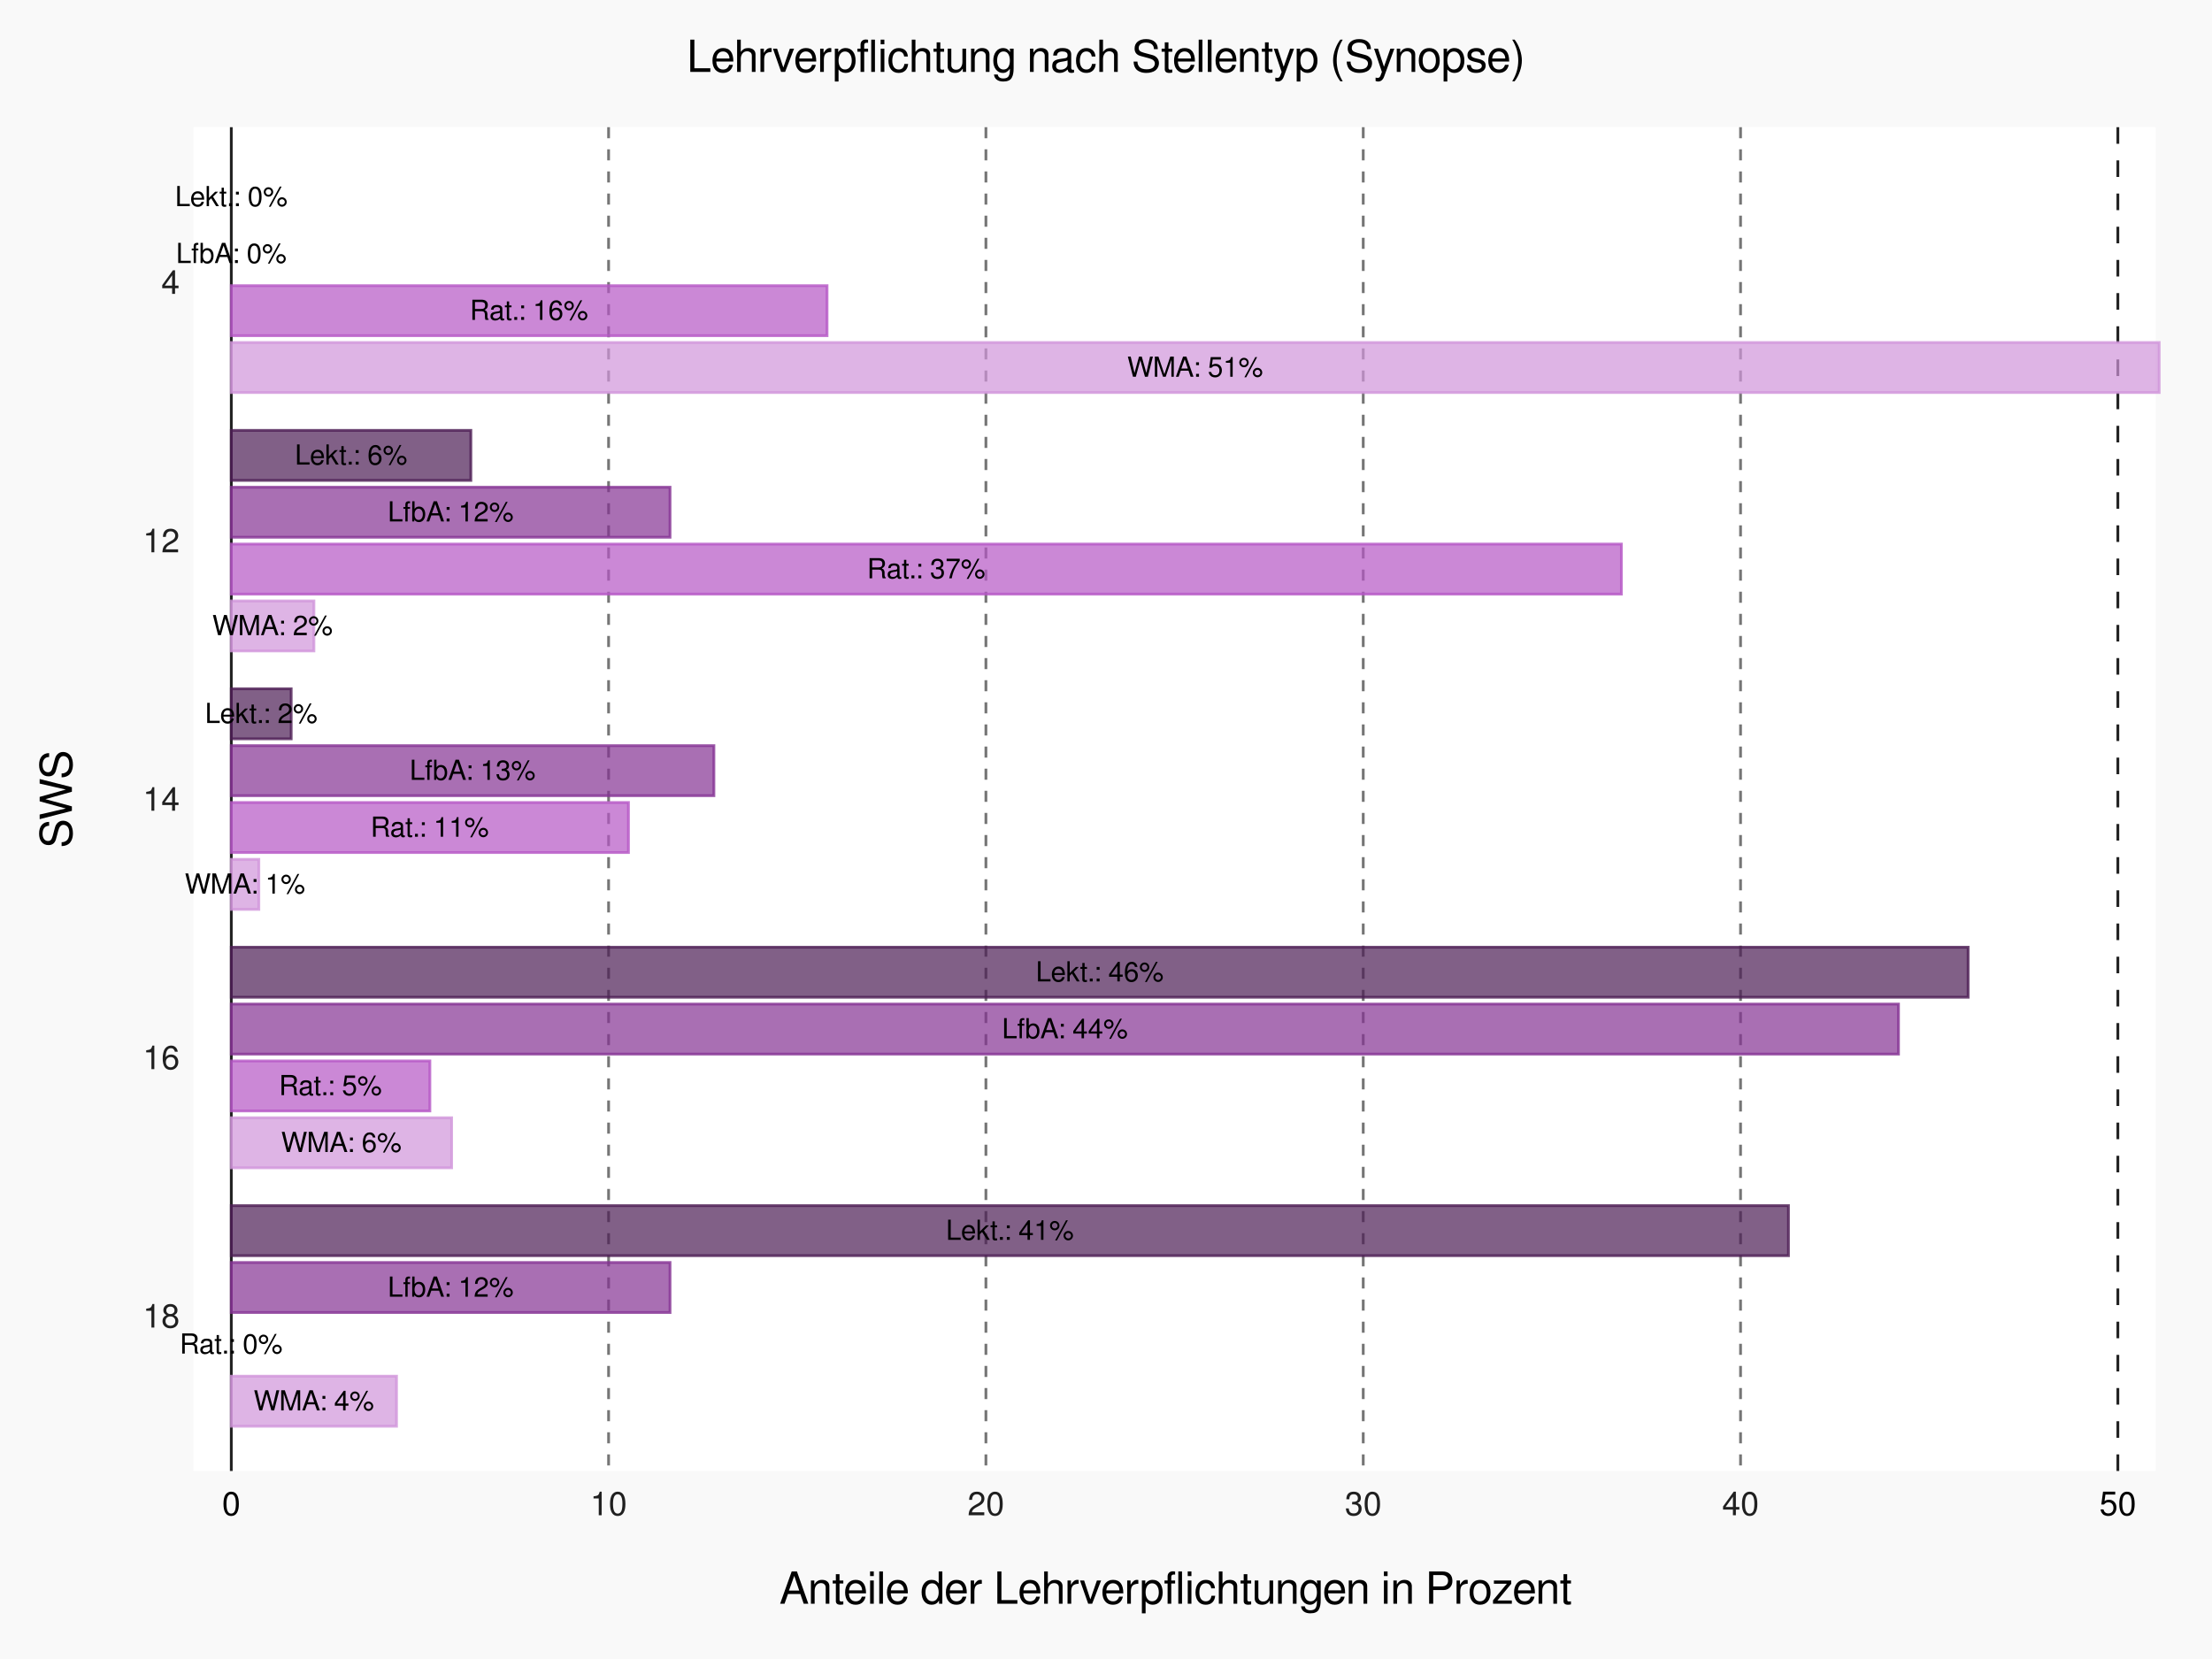
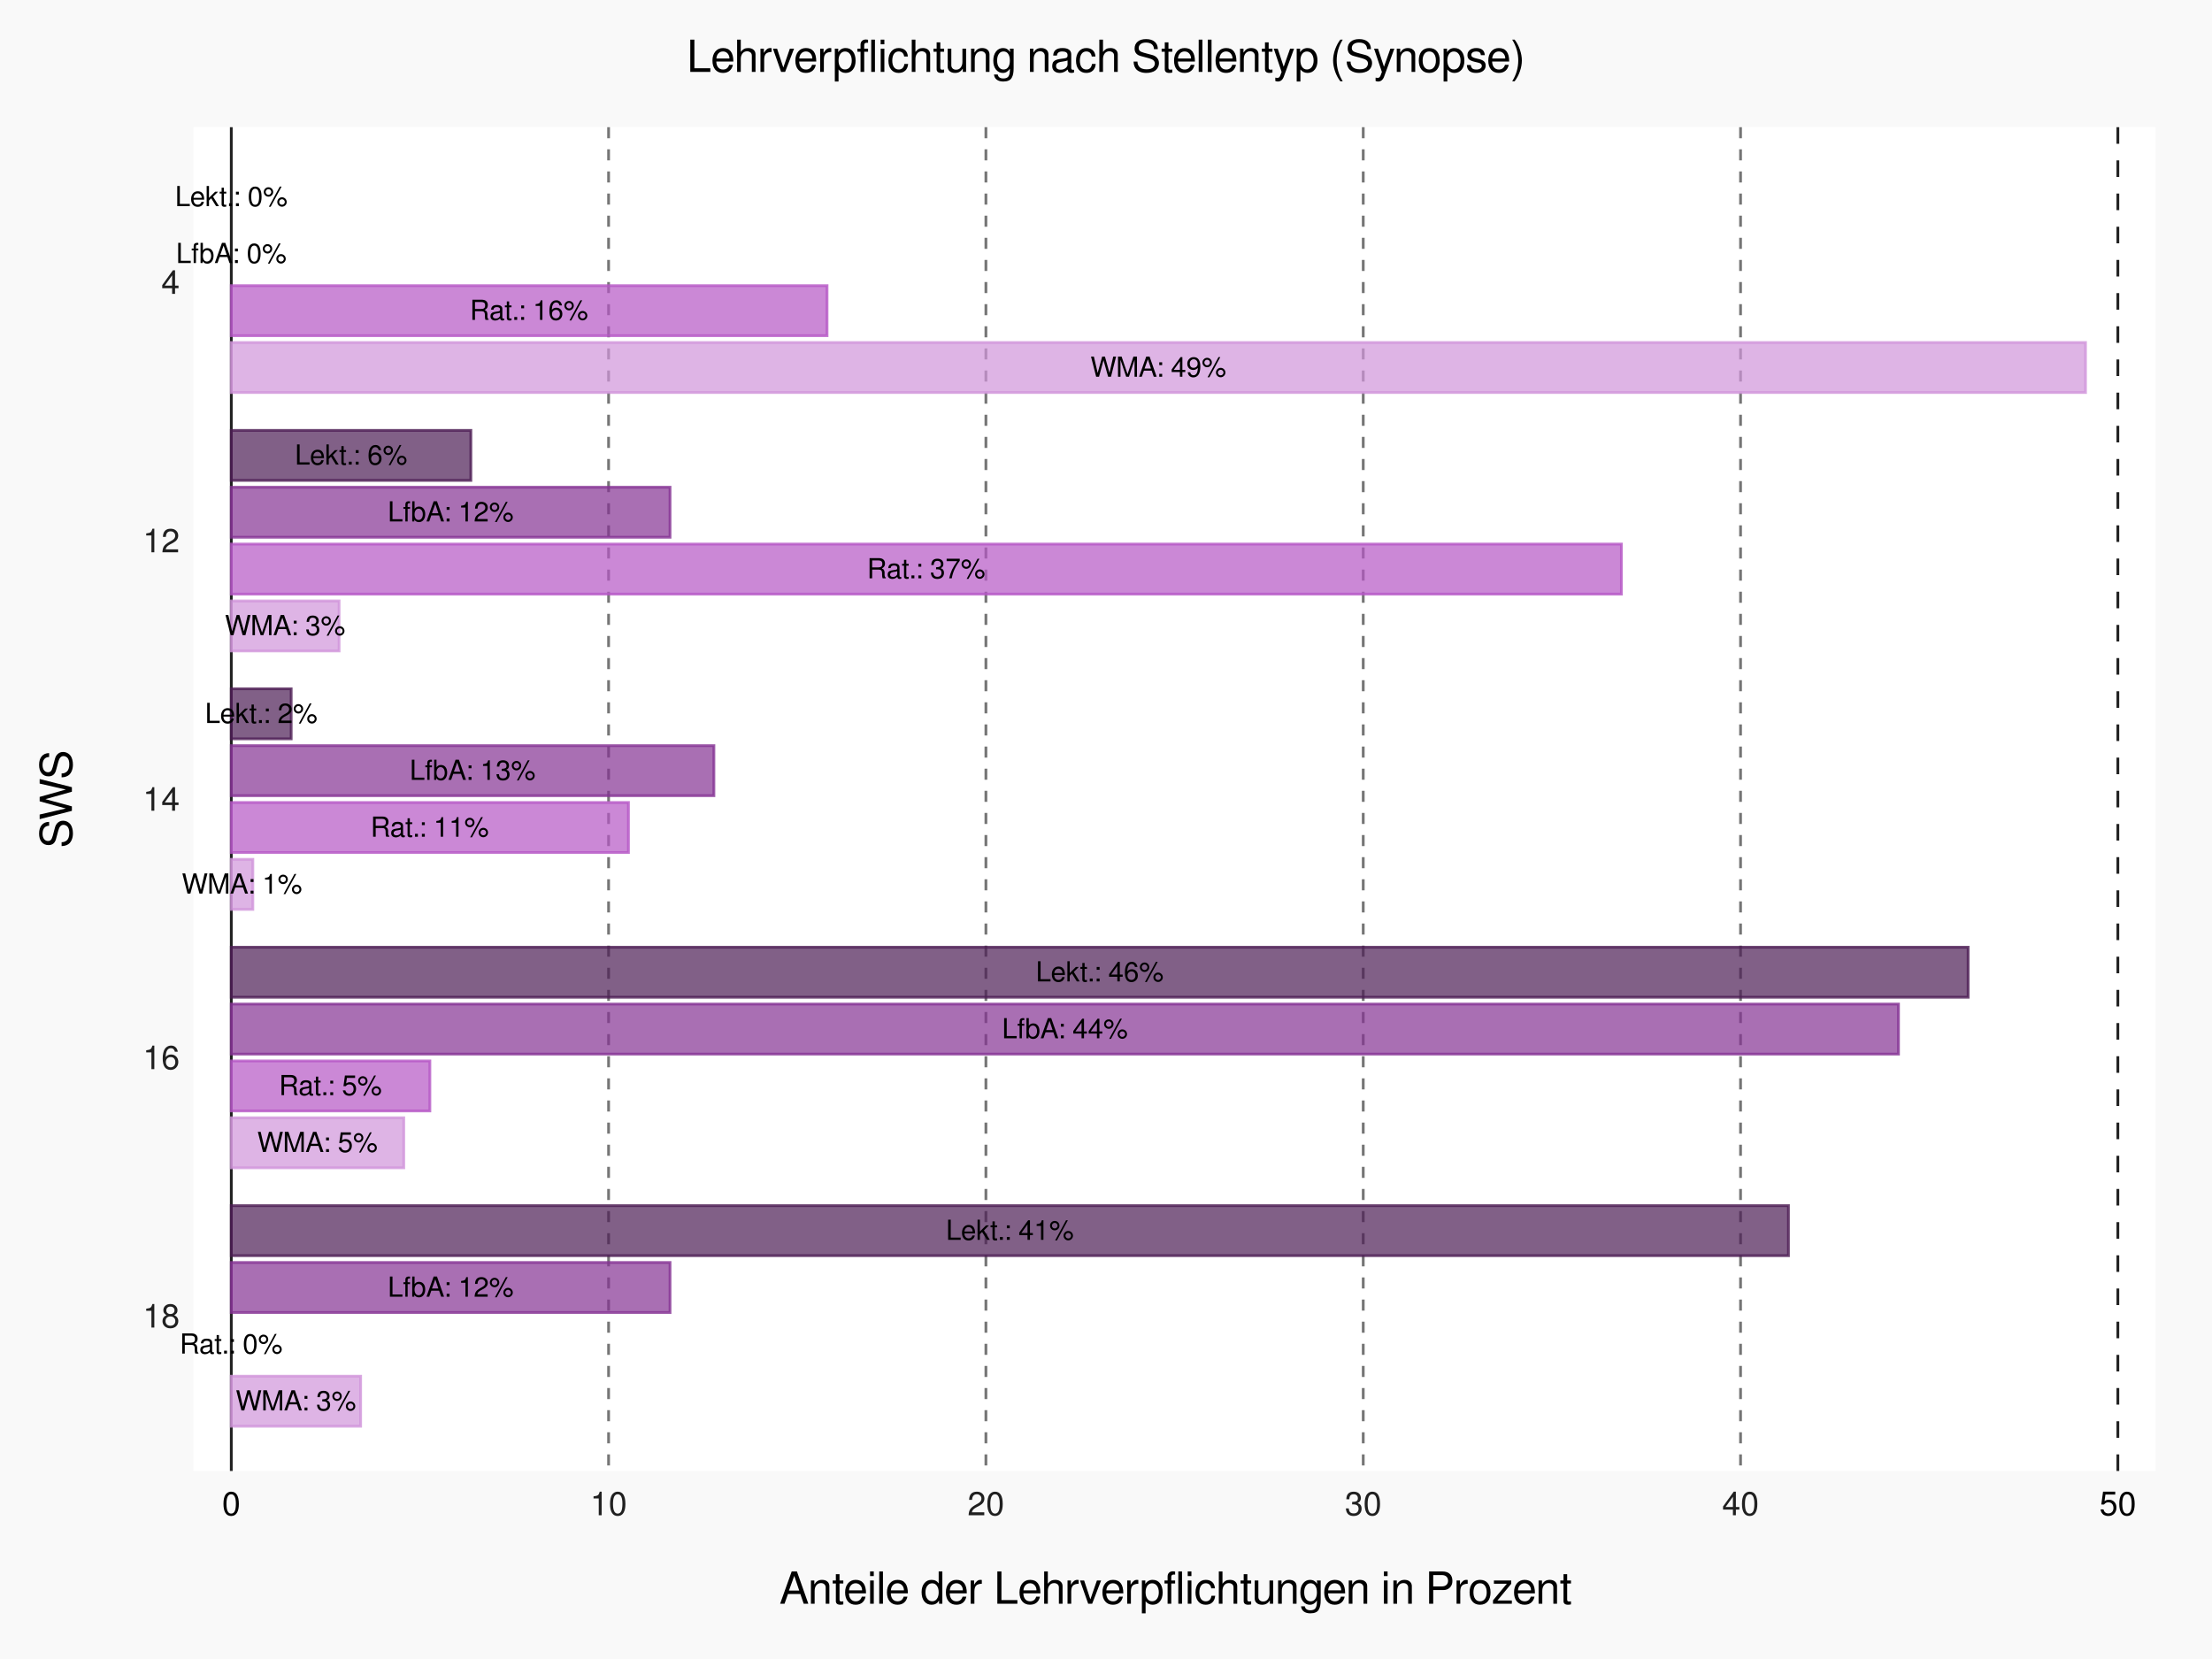
- <svg xmlns="http://www.w3.org/2000/svg" id="chart-01954a23-ff3b-4d3e-ab2e-ce0c9527b5f8" class="pygal-chart" viewBox="0 0 800 600">
+ <svg xmlns="http://www.w3.org/2000/svg" id="chart-de6a874f-2557-4ea4-b27a-711283b71955" class="pygal-chart" viewBox="0 0 800 600">
  <defs>
-     <style type="text/css">#chart-01954a23-ff3b-4d3e-ab2e-ce0c9527b5f8{-webkit-user-select:none;-webkit-font-smoothing:antialiased;font-family:FreeSans}#chart-01954a23-ff3b-4d3e-ab2e-ce0c9527b5f8 .title{font-family:FreeSans;font-size:16px}#chart-01954a23-ff3b-4d3e-ab2e-ce0c9527b5f8 .legends .legend text{font-family:FreeSans;font-size:14px}#chart-01954a23-ff3b-4d3e-ab2e-ce0c9527b5f8 .axis text{font-family:FreeSans;font-size:12px}#chart-01954a23-ff3b-4d3e-ab2e-ce0c9527b5f8 .axis text.major{font-family:FreeSans;font-size:12px}#chart-01954a23-ff3b-4d3e-ab2e-ce0c9527b5f8 .text-overlay text.value{font-family:FreeSans;font-size:10px}#chart-01954a23-ff3b-4d3e-ab2e-ce0c9527b5f8 .text-overlay text.label{font-family:FreeSans;font-size:12px}#chart-01954a23-ff3b-4d3e-ab2e-ce0c9527b5f8 .tooltip{font-family:FreeSans;font-size:14px}#chart-01954a23-ff3b-4d3e-ab2e-ce0c9527b5f8 text.no_data{font-family:FreeSans;font-size:64px}
- #chart-01954a23-ff3b-4d3e-ab2e-ce0c9527b5f8{background-color:rgba(249,249,249,1)}#chart-01954a23-ff3b-4d3e-ab2e-ce0c9527b5f8 path,#chart-01954a23-ff3b-4d3e-ab2e-ce0c9527b5f8 line,#chart-01954a23-ff3b-4d3e-ab2e-ce0c9527b5f8 rect,#chart-01954a23-ff3b-4d3e-ab2e-ce0c9527b5f8 circle{-webkit-transition:150ms;-moz-transition:150ms;transition:150ms}#chart-01954a23-ff3b-4d3e-ab2e-ce0c9527b5f8 .graph &gt; .background{fill:rgba(249,249,249,1)}#chart-01954a23-ff3b-4d3e-ab2e-ce0c9527b5f8 .plot &gt; .background{fill:rgba(255,255,255,1)}#chart-01954a23-ff3b-4d3e-ab2e-ce0c9527b5f8 .graph{fill:rgba(0,0,0,.87)}#chart-01954a23-ff3b-4d3e-ab2e-ce0c9527b5f8 text.no_data{fill:rgba(0,0,0,1)}#chart-01954a23-ff3b-4d3e-ab2e-ce0c9527b5f8 .title{fill:rgba(0,0,0,1)}#chart-01954a23-ff3b-4d3e-ab2e-ce0c9527b5f8 .legends .legend text{fill:rgba(0,0,0,.87)}#chart-01954a23-ff3b-4d3e-ab2e-ce0c9527b5f8 .legends .legend:hover text{fill:rgba(0,0,0,1)}#chart-01954a23-ff3b-4d3e-ab2e-ce0c9527b5f8 .axis .line{stroke:rgba(0,0,0,1)}#chart-01954a23-ff3b-4d3e-ab2e-ce0c9527b5f8 .axis .guide.line{stroke:rgba(0,0,0,.54)}#chart-01954a23-ff3b-4d3e-ab2e-ce0c9527b5f8 .axis .major.line{stroke:rgba(0,0,0,.87)}#chart-01954a23-ff3b-4d3e-ab2e-ce0c9527b5f8 .axis text.major{fill:rgba(0,0,0,1)}#chart-01954a23-ff3b-4d3e-ab2e-ce0c9527b5f8 .axis.y .guides:hover .guide.line,#chart-01954a23-ff3b-4d3e-ab2e-ce0c9527b5f8 .line-graph .axis.x .guides:hover .guide.line,#chart-01954a23-ff3b-4d3e-ab2e-ce0c9527b5f8 .stackedline-graph .axis.x .guides:hover .guide.line,#chart-01954a23-ff3b-4d3e-ab2e-ce0c9527b5f8 .xy-graph .axis.x .guides:hover .guide.line{stroke:rgba(0,0,0,1)}#chart-01954a23-ff3b-4d3e-ab2e-ce0c9527b5f8 .axis .guides:hover text{fill:rgba(0,0,0,1)}#chart-01954a23-ff3b-4d3e-ab2e-ce0c9527b5f8 .reactive{fill-opacity:.7;stroke-opacity:.8}#chart-01954a23-ff3b-4d3e-ab2e-ce0c9527b5f8 .ci{stroke:rgba(0,0,0,.87)}#chart-01954a23-ff3b-4d3e-ab2e-ce0c9527b5f8 .reactive.active,#chart-01954a23-ff3b-4d3e-ab2e-ce0c9527b5f8 .active .reactive{fill-opacity:.8;stroke-opacity:.9;stroke-width:4}#chart-01954a23-ff3b-4d3e-ab2e-ce0c9527b5f8 .ci .reactive.active{stroke-width:1.5}#chart-01954a23-ff3b-4d3e-ab2e-ce0c9527b5f8 .series text{fill:rgba(0,0,0,1)}#chart-01954a23-ff3b-4d3e-ab2e-ce0c9527b5f8 .tooltip rect{fill:rgba(255,255,255,1);stroke:rgba(0,0,0,1);-webkit-transition:opacity 150ms;-moz-transition:opacity 150ms;transition:opacity 150ms}#chart-01954a23-ff3b-4d3e-ab2e-ce0c9527b5f8 .tooltip .label{fill:rgba(0,0,0,.87)}#chart-01954a23-ff3b-4d3e-ab2e-ce0c9527b5f8 .tooltip .label{fill:rgba(0,0,0,.87)}#chart-01954a23-ff3b-4d3e-ab2e-ce0c9527b5f8 .tooltip .legend{font-size:.8em;fill:rgba(0,0,0,.54)}#chart-01954a23-ff3b-4d3e-ab2e-ce0c9527b5f8 .tooltip .x_label{font-size:.6em;fill:rgba(0,0,0,1)}#chart-01954a23-ff3b-4d3e-ab2e-ce0c9527b5f8 .tooltip .xlink{font-size:.5em;text-decoration:underline}#chart-01954a23-ff3b-4d3e-ab2e-ce0c9527b5f8 .tooltip .value{font-size:1.5em}#chart-01954a23-ff3b-4d3e-ab2e-ce0c9527b5f8 .bound{font-size:.5em}#chart-01954a23-ff3b-4d3e-ab2e-ce0c9527b5f8 .max-value{font-size:.75em;fill:rgba(0,0,0,.54)}#chart-01954a23-ff3b-4d3e-ab2e-ce0c9527b5f8 .map-element{fill:rgba(255,255,255,1);stroke:rgba(0,0,0,.54) !important}#chart-01954a23-ff3b-4d3e-ab2e-ce0c9527b5f8 .map-element .reactive{fill-opacity:inherit;stroke-opacity:inherit}#chart-01954a23-ff3b-4d3e-ab2e-ce0c9527b5f8 .color-0,#chart-01954a23-ff3b-4d3e-ab2e-ce0c9527b5f8 .color-0 a:visited{stroke:#4c1d54;fill:#4c1d54}#chart-01954a23-ff3b-4d3e-ab2e-ce0c9527b5f8 .color-1,#chart-01954a23-ff3b-4d3e-ab2e-ce0c9527b5f8 .color-1 a:visited{stroke:#853393;fill:#853393}#chart-01954a23-ff3b-4d3e-ab2e-ce0c9527b5f8 .color-2,#chart-01954a23-ff3b-4d3e-ab2e-ce0c9527b5f8 .color-2 a:visited{stroke:#b556c5;fill:#b556c5}#chart-01954a23-ff3b-4d3e-ab2e-ce0c9527b5f8 .color-3,#chart-01954a23-ff3b-4d3e-ab2e-ce0c9527b5f8 .color-3 a:visited{stroke:#d195db;fill:#d195db}#chart-01954a23-ff3b-4d3e-ab2e-ce0c9527b5f8 .text-overlay .color-0 text{fill:black}#chart-01954a23-ff3b-4d3e-ab2e-ce0c9527b5f8 .text-overlay .color-1 text{fill:black}#chart-01954a23-ff3b-4d3e-ab2e-ce0c9527b5f8 .text-overlay .color-2 text{fill:black}#chart-01954a23-ff3b-4d3e-ab2e-ce0c9527b5f8 .text-overlay .color-3 text{fill:black}
- #chart-01954a23-ff3b-4d3e-ab2e-ce0c9527b5f8 text.no_data{text-anchor:middle}#chart-01954a23-ff3b-4d3e-ab2e-ce0c9527b5f8 .guide.line{fill:none}#chart-01954a23-ff3b-4d3e-ab2e-ce0c9527b5f8 .centered{text-anchor:middle}#chart-01954a23-ff3b-4d3e-ab2e-ce0c9527b5f8 .title{text-anchor:middle}#chart-01954a23-ff3b-4d3e-ab2e-ce0c9527b5f8 .legends .legend text{fill-opacity:1}#chart-01954a23-ff3b-4d3e-ab2e-ce0c9527b5f8 .axis.x text{text-anchor:middle}#chart-01954a23-ff3b-4d3e-ab2e-ce0c9527b5f8 .axis.x:not(.web) text[transform]{text-anchor:start}#chart-01954a23-ff3b-4d3e-ab2e-ce0c9527b5f8 .axis.x:not(.web) text[transform].backwards{text-anchor:end}#chart-01954a23-ff3b-4d3e-ab2e-ce0c9527b5f8 .axis.y text{text-anchor:end}#chart-01954a23-ff3b-4d3e-ab2e-ce0c9527b5f8 .axis.y text[transform].backwards{text-anchor:start}#chart-01954a23-ff3b-4d3e-ab2e-ce0c9527b5f8 .axis.y2 text{text-anchor:start}#chart-01954a23-ff3b-4d3e-ab2e-ce0c9527b5f8 .axis.y2 text[transform].backwards{text-anchor:end}#chart-01954a23-ff3b-4d3e-ab2e-ce0c9527b5f8 .axis .guide.line{stroke-dasharray:4,4}#chart-01954a23-ff3b-4d3e-ab2e-ce0c9527b5f8 .axis .major.guide.line{stroke-dasharray:6,6}#chart-01954a23-ff3b-4d3e-ab2e-ce0c9527b5f8 .horizontal .axis.y .guide.line,#chart-01954a23-ff3b-4d3e-ab2e-ce0c9527b5f8 .horizontal .axis.y2 .guide.line,#chart-01954a23-ff3b-4d3e-ab2e-ce0c9527b5f8 .vertical .axis.x .guide.line{opacity:0}#chart-01954a23-ff3b-4d3e-ab2e-ce0c9527b5f8 .horizontal .axis.always_show .guide.line,#chart-01954a23-ff3b-4d3e-ab2e-ce0c9527b5f8 .vertical .axis.always_show .guide.line{opacity:1 !important}#chart-01954a23-ff3b-4d3e-ab2e-ce0c9527b5f8 .axis.y .guides:hover .guide.line,#chart-01954a23-ff3b-4d3e-ab2e-ce0c9527b5f8 .axis.y2 .guides:hover .guide.line,#chart-01954a23-ff3b-4d3e-ab2e-ce0c9527b5f8 .axis.x .guides:hover .guide.line{opacity:1}#chart-01954a23-ff3b-4d3e-ab2e-ce0c9527b5f8 .axis .guides:hover text{opacity:1}#chart-01954a23-ff3b-4d3e-ab2e-ce0c9527b5f8 .nofill{fill:none}#chart-01954a23-ff3b-4d3e-ab2e-ce0c9527b5f8 .subtle-fill{fill-opacity:.2}#chart-01954a23-ff3b-4d3e-ab2e-ce0c9527b5f8 .dot{stroke-width:1px;fill-opacity:1}#chart-01954a23-ff3b-4d3e-ab2e-ce0c9527b5f8 .dot.active{stroke-width:5px}#chart-01954a23-ff3b-4d3e-ab2e-ce0c9527b5f8 .dot.negative{fill:transparent}#chart-01954a23-ff3b-4d3e-ab2e-ce0c9527b5f8 text,#chart-01954a23-ff3b-4d3e-ab2e-ce0c9527b5f8 tspan{stroke:none !important}#chart-01954a23-ff3b-4d3e-ab2e-ce0c9527b5f8 .series text.active{opacity:1}#chart-01954a23-ff3b-4d3e-ab2e-ce0c9527b5f8 .tooltip rect{fill-opacity:.95;stroke-width:.5}#chart-01954a23-ff3b-4d3e-ab2e-ce0c9527b5f8 .tooltip text{fill-opacity:1}#chart-01954a23-ff3b-4d3e-ab2e-ce0c9527b5f8 .showable{visibility:hidden}#chart-01954a23-ff3b-4d3e-ab2e-ce0c9527b5f8 .showable.shown{visibility:visible}#chart-01954a23-ff3b-4d3e-ab2e-ce0c9527b5f8 .gauge-background{fill:rgba(229,229,229,1);stroke:none}#chart-01954a23-ff3b-4d3e-ab2e-ce0c9527b5f8 .bg-lines{stroke:rgba(249,249,249,1);stroke-width:2px}</style>
+     <style type="text/css">#chart-de6a874f-2557-4ea4-b27a-711283b71955{-webkit-user-select:none;-webkit-font-smoothing:antialiased;font-family:FreeSans}#chart-de6a874f-2557-4ea4-b27a-711283b71955 .title{font-family:FreeSans;font-size:16px}#chart-de6a874f-2557-4ea4-b27a-711283b71955 .legends .legend text{font-family:FreeSans;font-size:14px}#chart-de6a874f-2557-4ea4-b27a-711283b71955 .axis text{font-family:FreeSans;font-size:12px}#chart-de6a874f-2557-4ea4-b27a-711283b71955 .axis text.major{font-family:FreeSans;font-size:12px}#chart-de6a874f-2557-4ea4-b27a-711283b71955 .text-overlay text.value{font-family:FreeSans;font-size:10px}#chart-de6a874f-2557-4ea4-b27a-711283b71955 .text-overlay text.label{font-family:FreeSans;font-size:12px}#chart-de6a874f-2557-4ea4-b27a-711283b71955 .tooltip{font-family:FreeSans;font-size:14px}#chart-de6a874f-2557-4ea4-b27a-711283b71955 text.no_data{font-family:FreeSans;font-size:64px}
+ #chart-de6a874f-2557-4ea4-b27a-711283b71955{background-color:rgba(249,249,249,1)}#chart-de6a874f-2557-4ea4-b27a-711283b71955 path,#chart-de6a874f-2557-4ea4-b27a-711283b71955 line,#chart-de6a874f-2557-4ea4-b27a-711283b71955 rect,#chart-de6a874f-2557-4ea4-b27a-711283b71955 circle{-webkit-transition:150ms;-moz-transition:150ms;transition:150ms}#chart-de6a874f-2557-4ea4-b27a-711283b71955 .graph &gt; .background{fill:rgba(249,249,249,1)}#chart-de6a874f-2557-4ea4-b27a-711283b71955 .plot &gt; .background{fill:rgba(255,255,255,1)}#chart-de6a874f-2557-4ea4-b27a-711283b71955 .graph{fill:rgba(0,0,0,.87)}#chart-de6a874f-2557-4ea4-b27a-711283b71955 text.no_data{fill:rgba(0,0,0,1)}#chart-de6a874f-2557-4ea4-b27a-711283b71955 .title{fill:rgba(0,0,0,1)}#chart-de6a874f-2557-4ea4-b27a-711283b71955 .legends .legend text{fill:rgba(0,0,0,.87)}#chart-de6a874f-2557-4ea4-b27a-711283b71955 .legends .legend:hover text{fill:rgba(0,0,0,1)}#chart-de6a874f-2557-4ea4-b27a-711283b71955 .axis .line{stroke:rgba(0,0,0,1)}#chart-de6a874f-2557-4ea4-b27a-711283b71955 .axis .guide.line{stroke:rgba(0,0,0,.54)}#chart-de6a874f-2557-4ea4-b27a-711283b71955 .axis .major.line{stroke:rgba(0,0,0,.87)}#chart-de6a874f-2557-4ea4-b27a-711283b71955 .axis text.major{fill:rgba(0,0,0,1)}#chart-de6a874f-2557-4ea4-b27a-711283b71955 .axis.y .guides:hover .guide.line,#chart-de6a874f-2557-4ea4-b27a-711283b71955 .line-graph .axis.x .guides:hover .guide.line,#chart-de6a874f-2557-4ea4-b27a-711283b71955 .stackedline-graph .axis.x .guides:hover .guide.line,#chart-de6a874f-2557-4ea4-b27a-711283b71955 .xy-graph .axis.x .guides:hover .guide.line{stroke:rgba(0,0,0,1)}#chart-de6a874f-2557-4ea4-b27a-711283b71955 .axis .guides:hover text{fill:rgba(0,0,0,1)}#chart-de6a874f-2557-4ea4-b27a-711283b71955 .reactive{fill-opacity:.7;stroke-opacity:.8}#chart-de6a874f-2557-4ea4-b27a-711283b71955 .ci{stroke:rgba(0,0,0,.87)}#chart-de6a874f-2557-4ea4-b27a-711283b71955 .reactive.active,#chart-de6a874f-2557-4ea4-b27a-711283b71955 .active .reactive{fill-opacity:.8;stroke-opacity:.9;stroke-width:4}#chart-de6a874f-2557-4ea4-b27a-711283b71955 .ci .reactive.active{stroke-width:1.5}#chart-de6a874f-2557-4ea4-b27a-711283b71955 .series text{fill:rgba(0,0,0,1)}#chart-de6a874f-2557-4ea4-b27a-711283b71955 .tooltip rect{fill:rgba(255,255,255,1);stroke:rgba(0,0,0,1);-webkit-transition:opacity 150ms;-moz-transition:opacity 150ms;transition:opacity 150ms}#chart-de6a874f-2557-4ea4-b27a-711283b71955 .tooltip .label{fill:rgba(0,0,0,.87)}#chart-de6a874f-2557-4ea4-b27a-711283b71955 .tooltip .label{fill:rgba(0,0,0,.87)}#chart-de6a874f-2557-4ea4-b27a-711283b71955 .tooltip .legend{font-size:.8em;fill:rgba(0,0,0,.54)}#chart-de6a874f-2557-4ea4-b27a-711283b71955 .tooltip .x_label{font-size:.6em;fill:rgba(0,0,0,1)}#chart-de6a874f-2557-4ea4-b27a-711283b71955 .tooltip .xlink{font-size:.5em;text-decoration:underline}#chart-de6a874f-2557-4ea4-b27a-711283b71955 .tooltip .value{font-size:1.5em}#chart-de6a874f-2557-4ea4-b27a-711283b71955 .bound{font-size:.5em}#chart-de6a874f-2557-4ea4-b27a-711283b71955 .max-value{font-size:.75em;fill:rgba(0,0,0,.54)}#chart-de6a874f-2557-4ea4-b27a-711283b71955 .map-element{fill:rgba(255,255,255,1);stroke:rgba(0,0,0,.54) !important}#chart-de6a874f-2557-4ea4-b27a-711283b71955 .map-element .reactive{fill-opacity:inherit;stroke-opacity:inherit}#chart-de6a874f-2557-4ea4-b27a-711283b71955 .color-0,#chart-de6a874f-2557-4ea4-b27a-711283b71955 .color-0 a:visited{stroke:#4c1d54;fill:#4c1d54}#chart-de6a874f-2557-4ea4-b27a-711283b71955 .color-1,#chart-de6a874f-2557-4ea4-b27a-711283b71955 .color-1 a:visited{stroke:#853393;fill:#853393}#chart-de6a874f-2557-4ea4-b27a-711283b71955 .color-2,#chart-de6a874f-2557-4ea4-b27a-711283b71955 .color-2 a:visited{stroke:#b556c5;fill:#b556c5}#chart-de6a874f-2557-4ea4-b27a-711283b71955 .color-3,#chart-de6a874f-2557-4ea4-b27a-711283b71955 .color-3 a:visited{stroke:#d195db;fill:#d195db}#chart-de6a874f-2557-4ea4-b27a-711283b71955 .text-overlay .color-0 text{fill:black}#chart-de6a874f-2557-4ea4-b27a-711283b71955 .text-overlay .color-1 text{fill:black}#chart-de6a874f-2557-4ea4-b27a-711283b71955 .text-overlay .color-2 text{fill:black}#chart-de6a874f-2557-4ea4-b27a-711283b71955 .text-overlay .color-3 text{fill:black}
+ #chart-de6a874f-2557-4ea4-b27a-711283b71955 text.no_data{text-anchor:middle}#chart-de6a874f-2557-4ea4-b27a-711283b71955 .guide.line{fill:none}#chart-de6a874f-2557-4ea4-b27a-711283b71955 .centered{text-anchor:middle}#chart-de6a874f-2557-4ea4-b27a-711283b71955 .title{text-anchor:middle}#chart-de6a874f-2557-4ea4-b27a-711283b71955 .legends .legend text{fill-opacity:1}#chart-de6a874f-2557-4ea4-b27a-711283b71955 .axis.x text{text-anchor:middle}#chart-de6a874f-2557-4ea4-b27a-711283b71955 .axis.x:not(.web) text[transform]{text-anchor:start}#chart-de6a874f-2557-4ea4-b27a-711283b71955 .axis.x:not(.web) text[transform].backwards{text-anchor:end}#chart-de6a874f-2557-4ea4-b27a-711283b71955 .axis.y text{text-anchor:end}#chart-de6a874f-2557-4ea4-b27a-711283b71955 .axis.y text[transform].backwards{text-anchor:start}#chart-de6a874f-2557-4ea4-b27a-711283b71955 .axis.y2 text{text-anchor:start}#chart-de6a874f-2557-4ea4-b27a-711283b71955 .axis.y2 text[transform].backwards{text-anchor:end}#chart-de6a874f-2557-4ea4-b27a-711283b71955 .axis .guide.line{stroke-dasharray:4,4}#chart-de6a874f-2557-4ea4-b27a-711283b71955 .axis .major.guide.line{stroke-dasharray:6,6}#chart-de6a874f-2557-4ea4-b27a-711283b71955 .horizontal .axis.y .guide.line,#chart-de6a874f-2557-4ea4-b27a-711283b71955 .horizontal .axis.y2 .guide.line,#chart-de6a874f-2557-4ea4-b27a-711283b71955 .vertical .axis.x .guide.line{opacity:0}#chart-de6a874f-2557-4ea4-b27a-711283b71955 .horizontal .axis.always_show .guide.line,#chart-de6a874f-2557-4ea4-b27a-711283b71955 .vertical .axis.always_show .guide.line{opacity:1 !important}#chart-de6a874f-2557-4ea4-b27a-711283b71955 .axis.y .guides:hover .guide.line,#chart-de6a874f-2557-4ea4-b27a-711283b71955 .axis.y2 .guides:hover .guide.line,#chart-de6a874f-2557-4ea4-b27a-711283b71955 .axis.x .guides:hover .guide.line{opacity:1}#chart-de6a874f-2557-4ea4-b27a-711283b71955 .axis .guides:hover text{opacity:1}#chart-de6a874f-2557-4ea4-b27a-711283b71955 .nofill{fill:none}#chart-de6a874f-2557-4ea4-b27a-711283b71955 .subtle-fill{fill-opacity:.2}#chart-de6a874f-2557-4ea4-b27a-711283b71955 .dot{stroke-width:1px;fill-opacity:1}#chart-de6a874f-2557-4ea4-b27a-711283b71955 .dot.active{stroke-width:5px}#chart-de6a874f-2557-4ea4-b27a-711283b71955 .dot.negative{fill:transparent}#chart-de6a874f-2557-4ea4-b27a-711283b71955 text,#chart-de6a874f-2557-4ea4-b27a-711283b71955 tspan{stroke:none !important}#chart-de6a874f-2557-4ea4-b27a-711283b71955 .series text.active{opacity:1}#chart-de6a874f-2557-4ea4-b27a-711283b71955 .tooltip rect{fill-opacity:.95;stroke-width:.5}#chart-de6a874f-2557-4ea4-b27a-711283b71955 .tooltip text{fill-opacity:1}#chart-de6a874f-2557-4ea4-b27a-711283b71955 .showable{visibility:hidden}#chart-de6a874f-2557-4ea4-b27a-711283b71955 .showable.shown{visibility:visible}#chart-de6a874f-2557-4ea4-b27a-711283b71955 .gauge-background{fill:rgba(229,229,229,1);stroke:none}#chart-de6a874f-2557-4ea4-b27a-711283b71955 .bg-lines{stroke:rgba(249,249,249,1);stroke-width:2px}</style>
  </defs>
  <g class="graph horizontalbar-graph horizontal">
    <rect x="0" y="0" width="800" height="600" class="background" />
    <g transform="translate(70, 46)" class="plot">
      <rect x="0" y="0" width="709.6" height="486" class="background" />
      <g class="axis y">
        <g class="guides">
          <text x="-5" y="434.123" class="">18</text>
        </g>
        <g class="guides">
          <text x="-5" y="340.662" class="">16</text>
        </g>
        <g class="guides">
          <text x="-5" y="247.2" class="">14</text>
        </g>
        <g class="guides">
          <text x="-5" y="153.738" class="">12</text>
        </g>
        <g class="guides">
          <text x="-5" y="60.277" class="">4</text>
        </g>
      </g>
      <g class="axis x always_show">
        <g class="guides">
          <path d="M13.646 0 v486" class="axis major line" />
          <text x="13.646" y="502.0" class="major">0</text>
        </g>
        <g class="guides">
          <path d="M150.108 0 v486" class="guide line" />
          <text x="150.108" y="502.0" class="">10</text>
        </g>
        <g class="guides">
          <path d="M286.569 0 v486" class="guide line" />
          <text x="286.569" y="502.0" class="">20</text>
        </g>
        <g class="guides">
          <path d="M423.031 0 v486" class="guide line" />
          <text x="423.031" y="502.0" class="">30</text>
        </g>
        <g class="guides">
          <path d="M559.492 0 v486" class="guide line" />
          <text x="559.492" y="502.0" class="">40</text>
        </g>
        <g class="guides">
          <path d="M695.954 0 v486" class="major guide line" />
          <text x="695.954" y="502.0" class="major">50</text>
        </g>
      </g>
      <g class="series serie-3 color-3">
        <g class="bars">
          <g class="bar">
-             <rect x="13.646" y="451.718" rx="0" ry="0" width="59.764" height="18.094" class="rect reactive tooltip-trigger" />
+             <rect x="13.646" y="451.718" rx="0" ry="0" width="46.787" height="18.094" class="rect reactive tooltip-trigger" />
          </g>
          <g class="bar">
-             <rect x="13.646" y="358.257" rx="0" ry="0" width="79.686" height="18.094" class="rect reactive tooltip-trigger" />
+             <rect x="13.646" y="358.257" rx="0" ry="0" width="62.382" height="18.094" class="rect reactive tooltip-trigger" />
          </g>
          <g class="bar">
-             <rect x="13.646" y="264.795" rx="0" ry="0" width="9.961" height="18.094" class="rect reactive tooltip-trigger" />
+             <rect x="13.646" y="264.795" rx="0" ry="0" width="7.798" height="18.094" class="rect reactive tooltip-trigger" />
          </g>
          <g class="bar">
-             <rect x="13.646" y="171.334" rx="0" ry="0" width="29.882" height="18.094" class="rect reactive tooltip-trigger" />
+             <rect x="13.646" y="171.334" rx="0" ry="0" width="38.989" height="18.094" class="rect reactive tooltip-trigger" />
          </g>
          <g class="bar">
-             <rect x="13.646" y="77.872" rx="0" ry="0" width="697.249" height="18.094" class="rect reactive tooltip-trigger" />
+             <rect x="13.646" y="77.872" rx="0" ry="0" width="670.611" height="18.094" class="rect reactive tooltip-trigger" />
          </g>
        </g>
      </g>
      <g class="series serie-2 color-2">
        <g class="bars">
          <g class="bar">
            <rect x="13.646" y="431.157" rx="0" ry="0" height="18.094" class="rect reactive tooltip-trigger" />
          </g>
          <g class="bar">
            <rect x="13.646" y="337.695" rx="0" ry="0" width="71.822" height="18.094" class="rect reactive tooltip-trigger" />
          </g>
          <g class="bar">
            <rect x="13.646" y="244.234" rx="0" ry="0" width="143.644" height="18.094" class="rect reactive tooltip-trigger" />
          </g>
          <g class="bar">
            <rect x="13.646" y="150.772" rx="0" ry="0" width="502.753" height="18.094" class="rect reactive tooltip-trigger" />
          </g>
          <g class="bar">
            <rect x="13.646" y="57.311" rx="0" ry="0" width="215.466" height="18.094" class="rect reactive tooltip-trigger" />
          </g>
        </g>
      </g>
      <g class="series serie-1 color-1">
        <g class="bars">
          <g class="bar">
            <rect x="13.646" y="410.595" rx="0" ry="0" width="158.676" height="18.094" class="rect reactive tooltip-trigger" />
          </g>
          <g class="bar">
            <rect x="13.646" y="317.134" rx="0" ry="0" width="602.97" height="18.094" class="rect reactive tooltip-trigger" />
          </g>
          <g class="bar">
            <rect x="13.646" y="223.672" rx="0" ry="0" width="174.544" height="18.094" class="rect reactive tooltip-trigger" />
          </g>
          <g class="bar">
            <rect x="13.646" y="130.211" rx="0" ry="0" width="158.676" height="18.094" class="rect reactive tooltip-trigger" />
          </g>
          <g class="bar">
            <rect x="13.646" y="36.749" rx="0" ry="0" height="18.094" class="rect reactive tooltip-trigger" />
          </g>
        </g>
      </g>
      <g class="series serie-0 color-0">
        <g class="bars">
          <g class="bar">
            <rect x="13.646" y="390.034" rx="0" ry="0" width="563.175" height="18.094" class="rect reactive tooltip-trigger" />
          </g>
          <g class="bar">
            <rect x="13.646" y="296.572" rx="0" ry="0" width="628.156" height="18.094" class="rect reactive tooltip-trigger" />
          </g>
          <g class="bar">
            <rect x="13.646" y="203.111" rx="0" ry="0" width="21.661" height="18.094" class="rect reactive tooltip-trigger" />
          </g>
          <g class="bar">
            <rect x="13.646" y="109.649" rx="0" ry="0" width="86.642" height="18.094" class="rect reactive tooltip-trigger" />
          </g>
          <g class="bar">
            <rect x="13.646" y="16.188" rx="0" ry="0" height="18.094" class="rect reactive tooltip-trigger" />
          </g>
        </g>
      </g>
    </g>
    <g class="titles">
      <text x="400.0" y="26" class="title plot_title">Lehrverpflichtung nach Stellentyp (Synopse)</text>
      <text x="425.2" y="580" class="title">Anteile der Lehrverpflichtungen in Prozent</text>
      <text x="0" y="315.0" class="title" transform="rotate(-90 0 289)">SWS</text>
    </g>
    <g transform="translate(70, 46)" class="plot overlay">
      <g class="series serie-3 color-3" />
      <g class="series serie-2 color-2" />
      <g class="series serie-1 color-1" />
      <g class="series serie-0 color-0" />
    </g>
    <g transform="translate(70, 46)" class="plot text-overlay">
      <g class="series serie-3 color-3">
-         <text text-anchor="middle" x="43.528" y="464.099" class="value">WMA: 4%</text>
-         <text text-anchor="middle" x="53.489" y="370.637" class="value">WMA: 6%</text>
-         <text text-anchor="middle" x="18.627" y="277.176" class="value">WMA: 1%</text>
-         <text text-anchor="middle" x="28.587" y="183.714" class="value">WMA: 2%</text>
-         <text text-anchor="middle" x="362.271" y="90.253" class="value">WMA: 51%</text>
+         <text text-anchor="middle" x="37.04" y="464.099" class="value">WMA: 3%</text>
+         <text text-anchor="middle" x="44.837" y="370.637" class="value">WMA: 5%</text>
+         <text text-anchor="middle" x="17.545" y="277.176" class="value">WMA: 1%</text>
+         <text text-anchor="middle" x="33.141" y="183.714" class="value">WMA: 3%</text>
+         <text text-anchor="middle" x="348.952" y="90.253" class="value">WMA: 49%</text>
      </g>
      <g class="series serie-2 color-2">
        <text text-anchor="middle" x="13.646" y="443.537" class="value">Rat.: 0%</text>
        <text text-anchor="middle" x="49.557" y="350.076" class="value">Rat.: 5%</text>
        <text text-anchor="middle" x="85.468" y="256.614" class="value">Rat.: 11%</text>
        <text text-anchor="middle" x="265.023" y="163.153" class="value">Rat.: 37%</text>
        <text text-anchor="middle" x="121.379" y="69.691" class="value">Rat.: 16%</text>
      </g>
      <g class="series serie-1 color-1">
        <text text-anchor="middle" x="92.984" y="422.976" class="value">LfbA: 12%</text>
        <text text-anchor="middle" x="315.131" y="329.514" class="value">LfbA: 44%</text>
        <text text-anchor="middle" x="100.918" y="236.053" class="value">LfbA: 13%</text>
        <text text-anchor="middle" x="92.984" y="142.591" class="value">LfbA: 12%</text>
        <text text-anchor="middle" x="13.646" y="49.129" class="value">LfbA: 0%</text>
      </g>
      <g class="series serie-0 color-0">
        <text text-anchor="middle" x="295.233" y="402.414" class="value">Lekt.: 41%</text>
        <text text-anchor="middle" x="327.724" y="308.953" class="value">Lekt.: 46%</text>
        <text text-anchor="middle" x="24.476" y="215.491" class="value">Lekt.: 2%</text>
        <text text-anchor="middle" x="56.967" y="122.029" class="value">Lekt.: 6%</text>
        <text text-anchor="middle" x="13.646" y="28.568" class="value">Lekt.: 0%</text>
      </g>
    </g>
    <g transform="translate(70, 46)" class="plot tooltip-overlay">
      <g transform="translate(0 0)" style="opacity: 0" class="tooltip">
        <rect rx="0" ry="0" width="0" height="0" class="tooltip-box" />
        <g class="text" />
      </g>
    </g>
  </g>
</svg>
